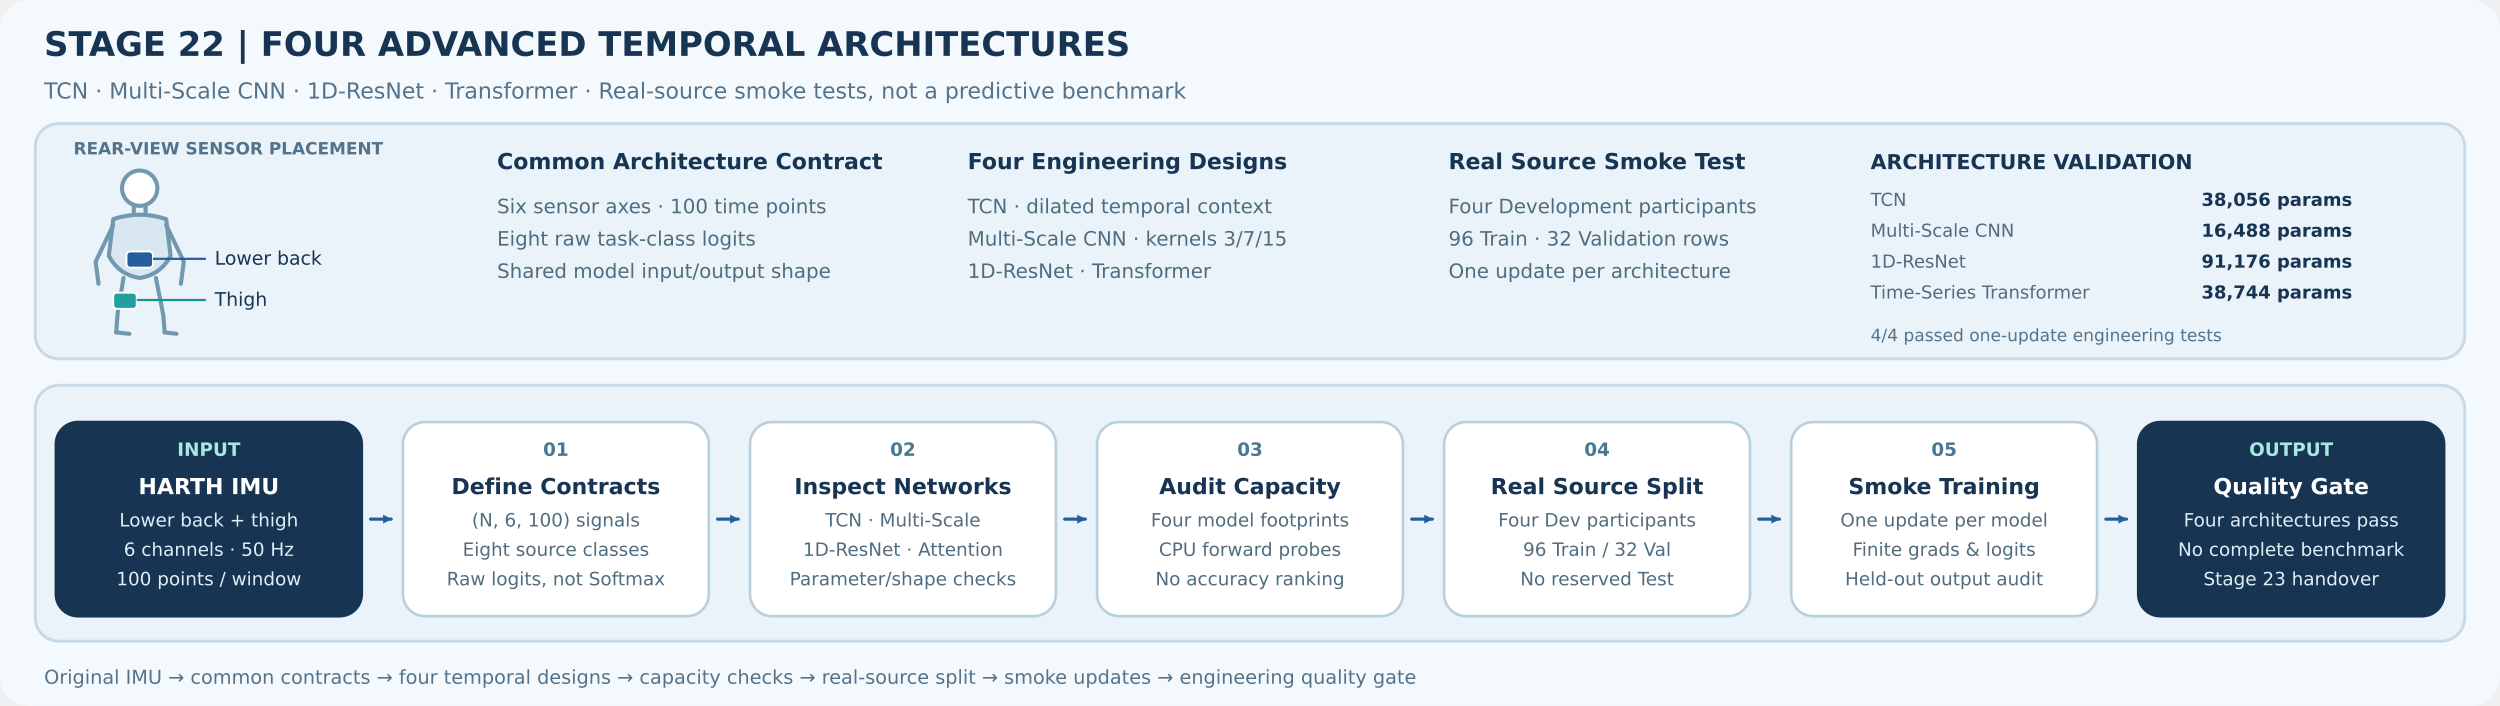
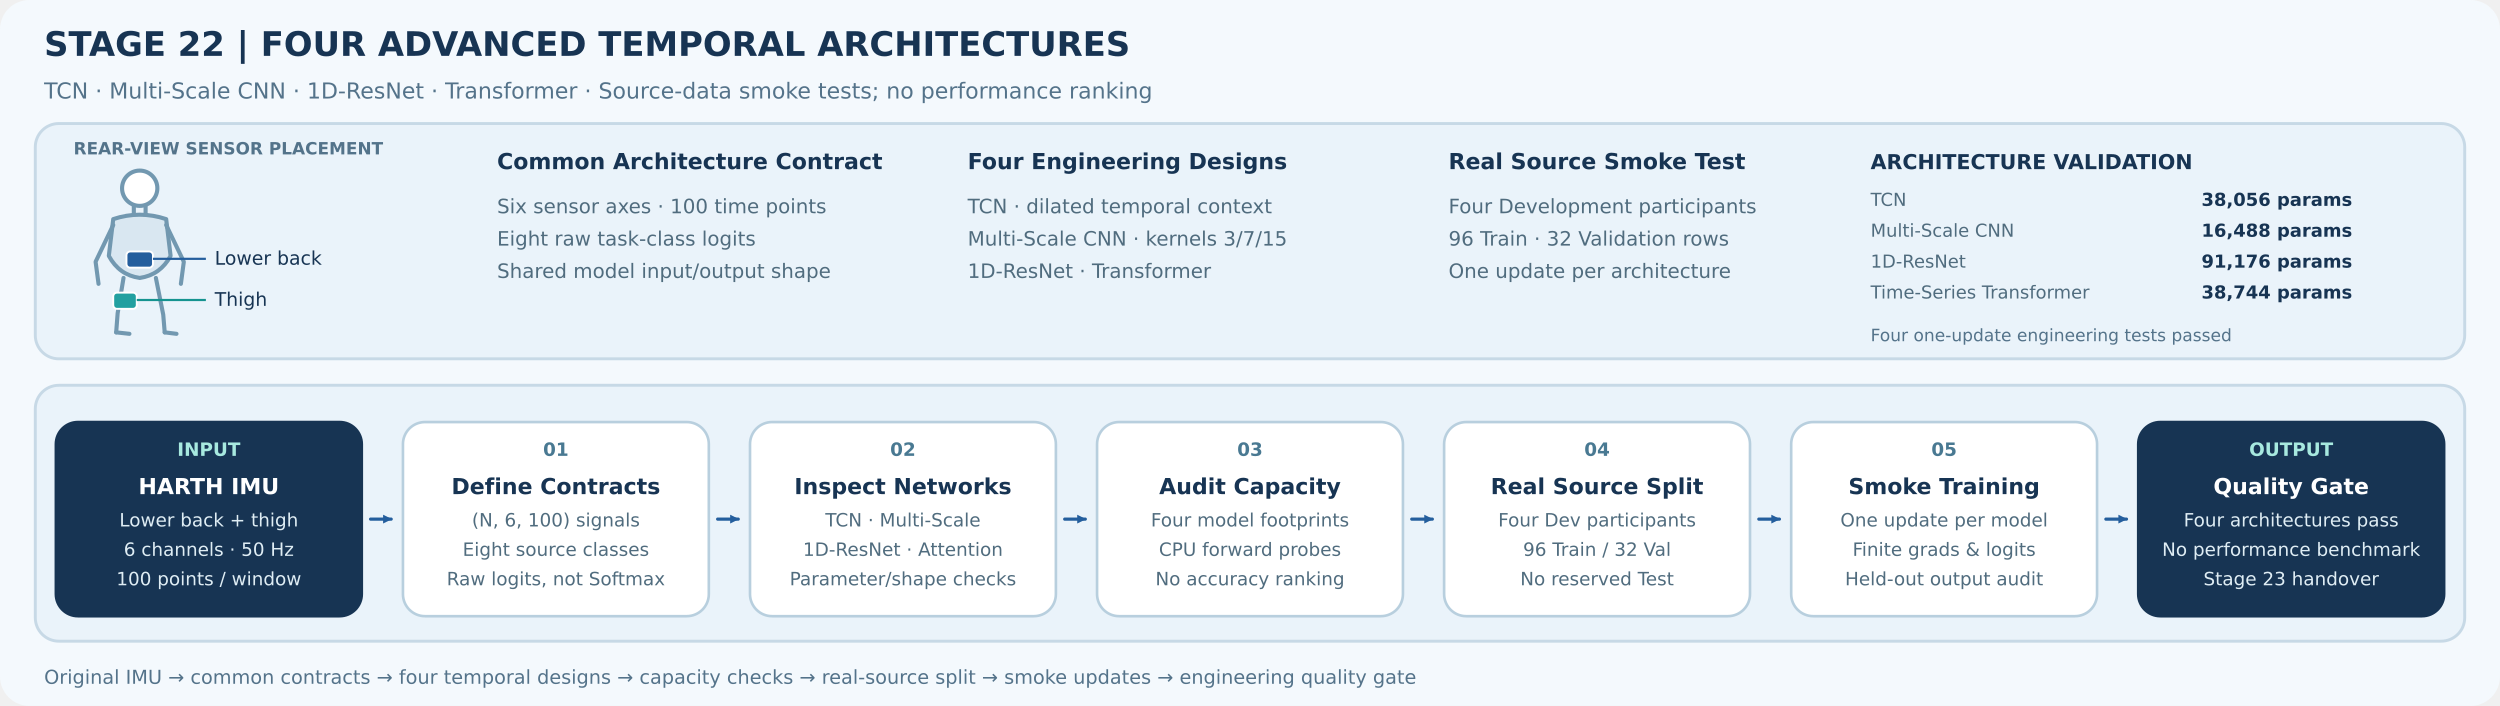
<svg xmlns="http://www.w3.org/2000/svg" width="1700" height="480" viewBox="0 0 1700 480" role="img" aria-labelledby="title desc">
  <defs>
    <marker id="small-arrow" markerUnits="userSpaceOnUse" markerWidth="6" markerHeight="6" refX="5.5" refY="3" orient="auto">
      <path d="M0 0 L6 3 L0 6 Z" fill="#245E9D" />
    </marker>
  </defs>
  <rect width="1700" height="480" rx="20" fill="#F4F9FD" />
  <g font-family="DejaVu Sans, Arial, sans-serif">
    <text x="30" y="38" font-size="23" font-weight="700" fill="#173453">STAGE 22 | FOUR ADVANCED TEMPORAL ARCHITECTURES</text>
-     <text x="30" y="67" font-size="15" fill="#54738A">TCN · Multi-Scale CNN · 1D-ResNet · Transformer · Real-source smoke tests, not a predictive benchmark</text>
+     <text x="30" y="67" font-size="15" fill="#54738A">TCN · Multi-Scale CNN · 1D-ResNet · Transformer · Source-data smoke tests; no performance ranking</text>
    <rect x="24" y="84" width="1652" height="160" rx="16" fill="#EAF3FA" stroke="#C7D9E6" stroke-width="2" />
    <rect x="24" y="262" width="1652" height="174" rx="16" fill="#EAF3FA" stroke="#C7D9E6" stroke-width="2" />
    <g aria-label="Rear-view two-sensor placement, completely within context panel">
      <text x="50" y="105" font-size="11.5" font-weight="700" fill="#53738A">REAR-VIEW SENSOR PLACEMENT</text>
      <g stroke="#7298B0" stroke-width="2.8" stroke-linecap="round" stroke-linejoin="round">
        <circle cx="95" cy="128" r="12" fill="#FFFFFF" />
        <path d="M91 140 L91 147 M99 140 L99 147" fill="none" />
        <path d="M77 149 Q95 143 113 149 L116 174 Q109 187 95 189 Q81 187 74 174 Z" fill="#D9E7F1" />
        <path d="M77 153 L65 178 L67 193 M113 153 L125 178 L123 193" fill="none" />
        <path d="M84 189 L80 213 L79 226 M106 189 L111 214 L112 226" fill="none" />
        <path d="M79 226 L88 227 M112 226 L120 227" fill="none" />
      </g>
      <rect x="86" y="171" width="18" height="11" rx="2.5" fill="#245E9D" stroke="#FFFFFF" stroke-width="1.3" />
      <rect x="77" y="199" width="16" height="11" rx="2.5" fill="#22A0A0" stroke="#FFFFFF" stroke-width="1.3" />
      <path d="M104 176 H140" stroke="#245E9D" stroke-width="1.5" />
      <text x="146" y="180" font-size="12.8" fill="#173453">Lower back</text>
      <path d="M93 204 H140" stroke="#15938F" stroke-width="1.5" />
      <text x="146" y="208" font-size="12.8" fill="#173453">Thigh</text>
    </g>
    <g>
      <text x="338" y="115" font-size="15" font-weight="700" fill="#173453">Common Architecture Contract</text>
      <text x="338" y="145" font-size="13.5" fill="#506C7E">Six sensor axes · 100 time points</text>
      <text x="338" y="167" font-size="13.5" fill="#506C7E">Eight raw task-class logits</text>
      <text x="338" y="189" font-size="13.5" fill="#506C7E">Shared model input/output shape</text>
    </g>
    <g>
      <text x="658" y="115" font-size="15" font-weight="700" fill="#173453">Four Engineering Designs</text>
      <text x="658" y="145" font-size="13.5" fill="#506C7E">TCN · dilated temporal context</text>
      <text x="658" y="167" font-size="13.5" fill="#506C7E">Multi-Scale CNN · kernels 3/7/15</text>
      <text x="658" y="189" font-size="13.5" fill="#506C7E">1D-ResNet · Transformer</text>
    </g>
    <g>
      <text x="985" y="115" font-size="15" font-weight="700" fill="#173453">Real Source Smoke Test</text>
      <text x="985" y="145" font-size="13.5" fill="#506C7E">Four Development participants</text>
      <text x="985" y="167" font-size="13.5" fill="#506C7E">96 Train · 32 Validation rows</text>
      <text x="985" y="189" font-size="13.5" fill="#506C7E">One update per architecture</text>
    </g>
    <g aria-label="Verified model capacity and one-step smoke-test contract">
      <text x="1272" y="115" font-size="14" font-weight="700" fill="#173453">ARCHITECTURE VALIDATION</text>
      <text x="1272" y="140" font-size="12.2" fill="#506C7E">TCN</text>
      <text x="1497" y="140" font-size="12.2" font-weight="700" fill="#173453">38,056 params</text>
      <text x="1272" y="161" font-size="12.2" fill="#506C7E">Multi-Scale CNN</text>
      <text x="1497" y="161" font-size="12.2" font-weight="700" fill="#173453">16,488 params</text>
      <text x="1272" y="182" font-size="12.2" fill="#506C7E">1D-ResNet</text>
      <text x="1497" y="182" font-size="12.2" font-weight="700" fill="#173453">91,176 params</text>
      <text x="1272" y="203" font-size="12.2" fill="#506C7E">Time-Series Transformer</text>
      <text x="1497" y="203" font-size="12.2" font-weight="700" fill="#173453">38,744 params</text>
-       <text x="1272" y="232" font-size="11.6" fill="#54738A">4/4 passed one-update engineering tests</text>
+       <text x="1272" y="232" font-size="11.6" fill="#54738A">Four one-update engineering tests passed</text>
    </g>
    <g aria-label="Six identical short inter-block arrows">
      <path d="M252 353 H266" fill="none" stroke="#245E9D" stroke-width="2.2" stroke-linecap="round" marker-end="url(#small-arrow)" />
      <path d="M488 353 H502" fill="none" stroke="#245E9D" stroke-width="2.2" stroke-linecap="round" marker-end="url(#small-arrow)" />
      <path d="M724 353 H738" fill="none" stroke="#245E9D" stroke-width="2.2" stroke-linecap="round" marker-end="url(#small-arrow)" />
      <path d="M960 353 H974" fill="none" stroke="#245E9D" stroke-width="2.2" stroke-linecap="round" marker-end="url(#small-arrow)" />
      <path d="M1196 353 H1210" fill="none" stroke="#245E9D" stroke-width="2.2" stroke-linecap="round" marker-end="url(#small-arrow)" />
      <path d="M1432 353 H1446" fill="none" stroke="#245E9D" stroke-width="2.2" stroke-linecap="round" marker-end="url(#small-arrow)" />
    </g>
    <g aria-label="Seven matched-protocol research workflow blocks">
      <g class="process-block">
        <rect x="38" y="287" width="208" height="132" rx="15" fill="#173453" stroke="#173453" stroke-width="1.8" />
        <text x="142" y="310" text-anchor="middle" font-size="12.5" font-weight="700" fill="#A7E9DF">INPUT</text>
        <text x="142" y="336" text-anchor="middle" font-size="15" font-weight="700" fill="#FFFFFF">HARTH IMU</text>
        <text x="142" y="358" text-anchor="middle" font-size="12.5" fill="#DFEDF4">Lower back + thigh</text>
        <text x="142" y="378" text-anchor="middle" font-size="12.5" fill="#DFEDF4">6 channels · 50 Hz</text>
        <text x="142" y="398" text-anchor="middle" font-size="12.5" fill="#DFEDF4">100 points / window</text>
      </g>
      <g class="process-block">
        <rect x="274" y="287" width="208" height="132" rx="15" fill="#FFFFFF" stroke="#B8CFDE" stroke-width="1.8" />
        <text x="378" y="310" text-anchor="middle" font-size="12.5" font-weight="700" fill="#497992">01</text>
        <text x="378" y="336" text-anchor="middle" font-size="15" font-weight="700" fill="#173453">Define Contracts</text>
        <text x="378" y="358" text-anchor="middle" font-size="12.5" fill="#506C7E">(N, 6, 100) signals</text>
        <text x="378" y="378" text-anchor="middle" font-size="12.5" fill="#506C7E">Eight source classes</text>
        <text x="378" y="398" text-anchor="middle" font-size="12.5" fill="#506C7E">Raw logits, not Softmax</text>
      </g>
      <g class="process-block">
        <rect x="510" y="287" width="208" height="132" rx="15" fill="#FFFFFF" stroke="#B8CFDE" stroke-width="1.8" />
        <text x="614" y="310" text-anchor="middle" font-size="12.5" font-weight="700" fill="#497992">02</text>
        <text x="614" y="336" text-anchor="middle" font-size="15" font-weight="700" fill="#173453">Inspect Networks</text>
        <text x="614" y="358" text-anchor="middle" font-size="12.5" fill="#506C7E">TCN · Multi-Scale</text>
        <text x="614" y="378" text-anchor="middle" font-size="12.5" fill="#506C7E">1D-ResNet · Attention</text>
        <text x="614" y="398" text-anchor="middle" font-size="12.5" fill="#506C7E">Parameter/shape checks</text>
      </g>
      <g class="process-block">
        <rect x="746" y="287" width="208" height="132" rx="15" fill="#FFFFFF" stroke="#B8CFDE" stroke-width="1.8" />
        <text x="850" y="310" text-anchor="middle" font-size="12.5" font-weight="700" fill="#497992">03</text>
        <text x="850" y="336" text-anchor="middle" font-size="15" font-weight="700" fill="#173453">Audit Capacity</text>
        <text x="850" y="358" text-anchor="middle" font-size="12.5" fill="#506C7E">Four model footprints</text>
        <text x="850" y="378" text-anchor="middle" font-size="12.5" fill="#506C7E">CPU forward probes</text>
        <text x="850" y="398" text-anchor="middle" font-size="12.5" fill="#506C7E">No accuracy ranking</text>
      </g>
      <g class="process-block">
        <rect x="982" y="287" width="208" height="132" rx="15" fill="#FFFFFF" stroke="#B8CFDE" stroke-width="1.8" />
        <text x="1086" y="310" text-anchor="middle" font-size="12.5" font-weight="700" fill="#497992">04</text>
        <text x="1086" y="336" text-anchor="middle" font-size="15" font-weight="700" fill="#173453">Real Source Split</text>
        <text x="1086" y="358" text-anchor="middle" font-size="12.5" fill="#506C7E">Four Dev participants</text>
        <text x="1086" y="378" text-anchor="middle" font-size="12.5" fill="#506C7E">96 Train / 32 Val</text>
        <text x="1086" y="398" text-anchor="middle" font-size="12.5" fill="#506C7E">No reserved Test</text>
      </g>
      <g class="process-block">
        <rect x="1218" y="287" width="208" height="132" rx="15" fill="#FFFFFF" stroke="#B8CFDE" stroke-width="1.8" />
        <text x="1322" y="310" text-anchor="middle" font-size="12.5" font-weight="700" fill="#497992">05</text>
        <text x="1322" y="336" text-anchor="middle" font-size="15" font-weight="700" fill="#173453">Smoke Training</text>
        <text x="1322" y="358" text-anchor="middle" font-size="12.5" fill="#506C7E">One update per model</text>
        <text x="1322" y="378" text-anchor="middle" font-size="12.5" fill="#506C7E">Finite grads &amp; logits</text>
        <text x="1322" y="398" text-anchor="middle" font-size="12.5" fill="#506C7E">Held-out output audit</text>
      </g>
      <g class="process-block">
        <rect x="1454" y="287" width="208" height="132" rx="15" fill="#173453" stroke="#173453" stroke-width="1.8" />
        <text x="1558" y="310" text-anchor="middle" font-size="12.5" font-weight="700" fill="#A7E9DF">OUTPUT</text>
        <text x="1558" y="336" text-anchor="middle" font-size="15" font-weight="700" fill="#FFFFFF">Quality Gate</text>
        <text x="1558" y="358" text-anchor="middle" font-size="12.5" fill="#DFEDF4">Four architectures pass</text>
-         <text x="1558" y="378" text-anchor="middle" font-size="12.5" fill="#DFEDF4">No complete benchmark</text>
+         <text x="1558" y="378" text-anchor="middle" font-size="12.5" fill="#DFEDF4">No performance benchmark</text>
        <text x="1558" y="398" text-anchor="middle" font-size="12.5" fill="#DFEDF4">Stage 23 handover</text>
      </g>
    </g>
    <text x="30" y="465" font-size="13.1" fill="#54738A">Original IMU → common contracts → four temporal designs → capacity checks → real-source split → smoke updates → engineering quality gate</text>
  </g>
</svg>
